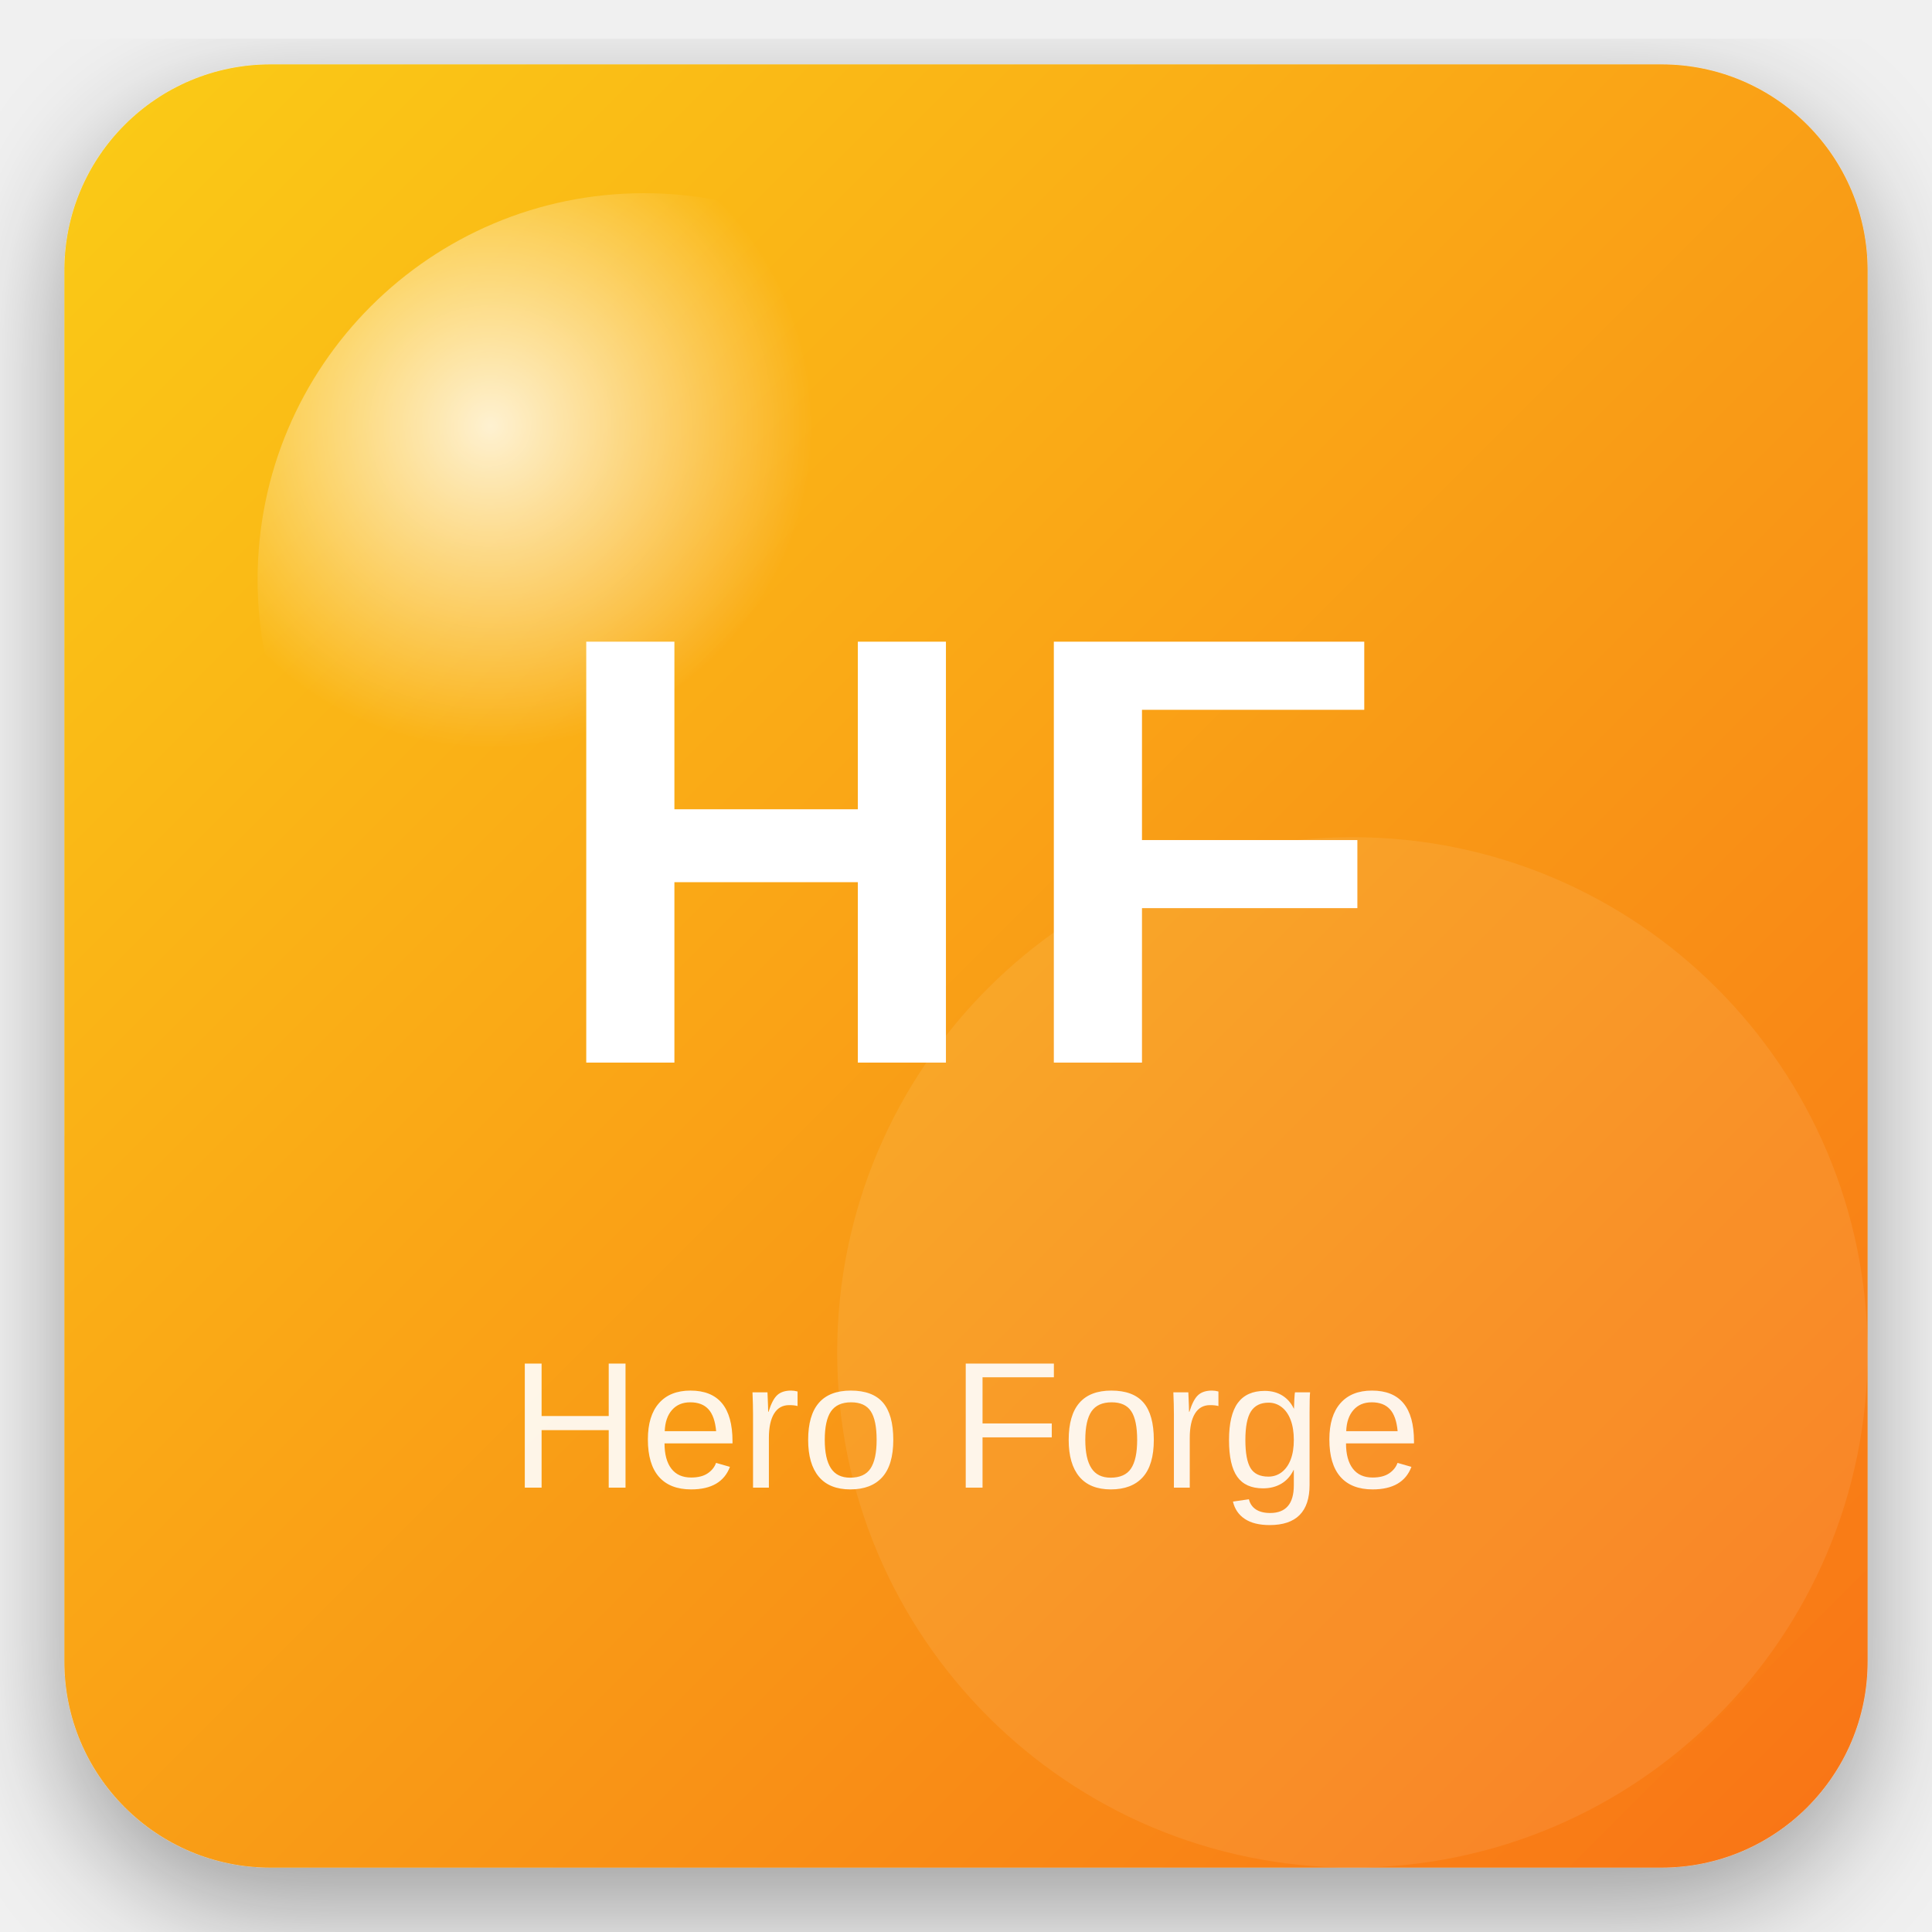
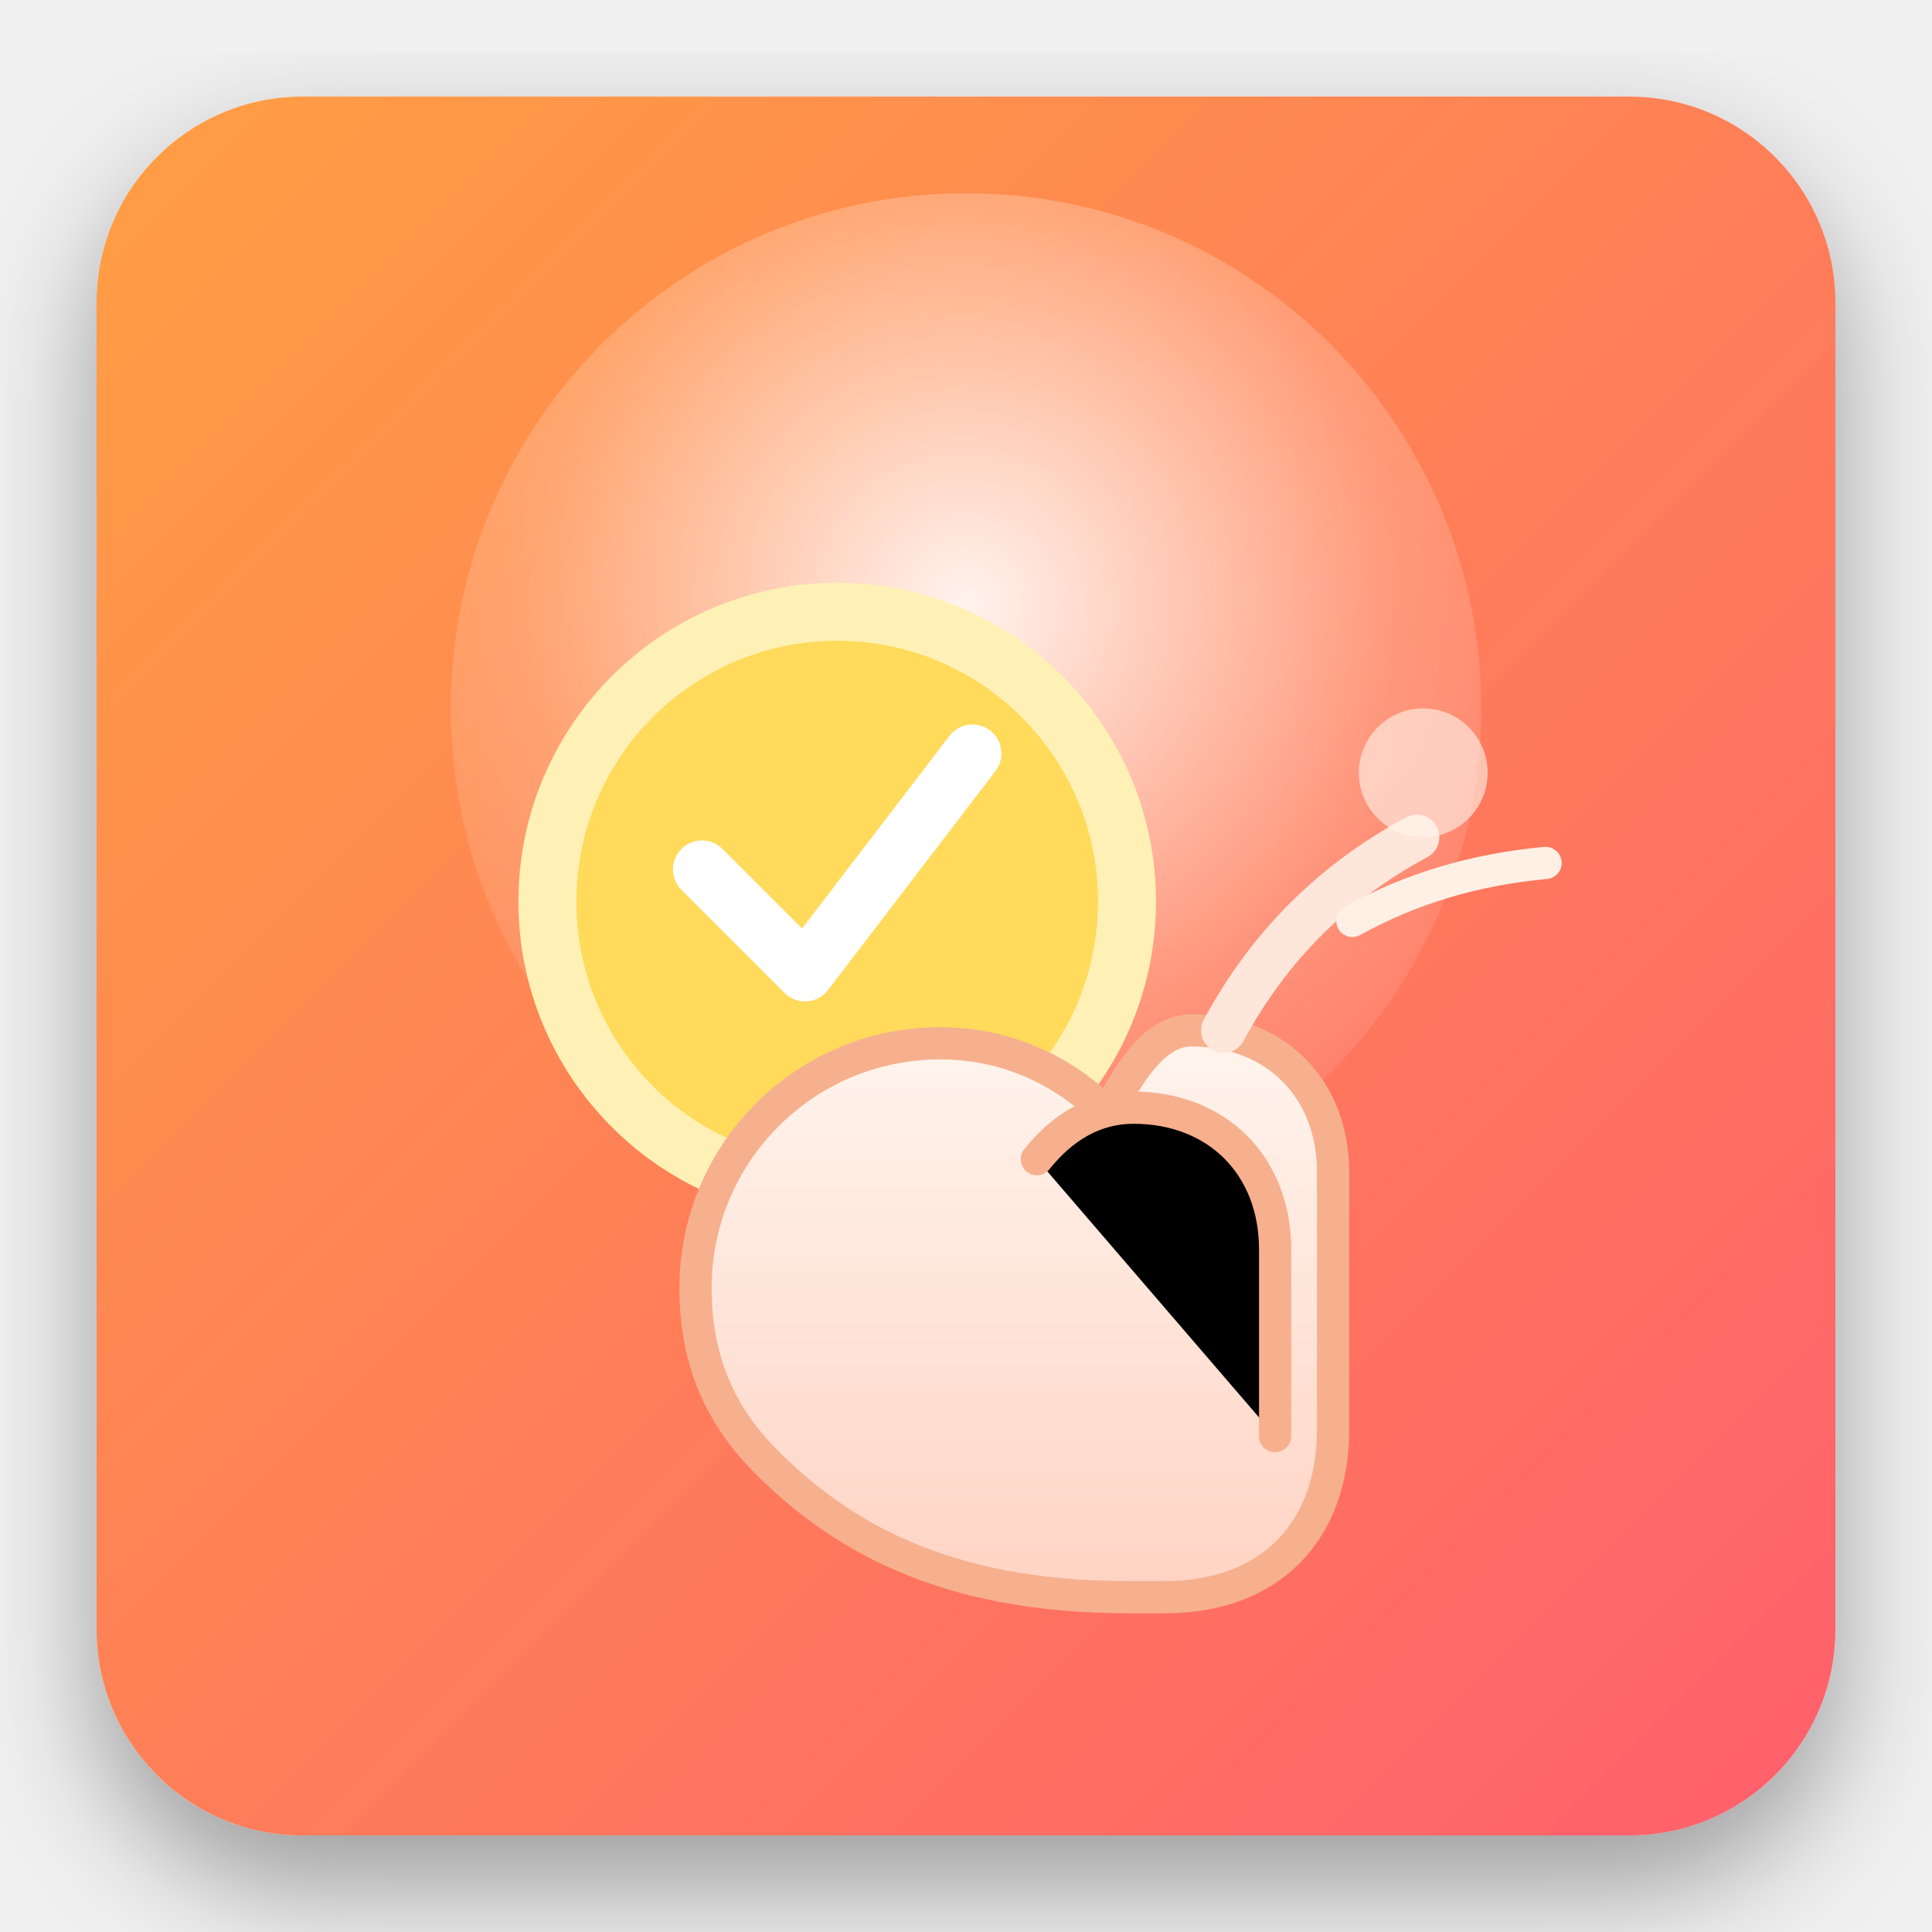
<svg xmlns="http://www.w3.org/2000/svg" width="600" height="600" viewBox="0 0 600 600">
  <defs>
-     <linearGradient id="grad-hero-forge" x1="0%" y1="0%" x2="100%" y2="100%">
-       <stop offset="0%" stop-color="#facc15" />
-       <stop offset="100%" stop-color="#f97316" />
+     <linearGradient id="bg-clicker" x1="0%" y1="0%" x2="100%" y2="100%">
+       <stop offset="0%" stop-color="#ff9f43" />
+       <stop offset="100%" stop-color="#ff5f6d" />
    </linearGradient>
-     <radialGradient id="highlight-hero-forge" cx="30%" cy="30%" r="70%">
-       <stop offset="0%" stop-color="rgba(255,255,255,0.8)" />
-       <stop offset="60%" stop-color="rgba(255,255,255,0.0)" />
-       <stop offset="100%" stop-color="rgba(255,255,255,0.0)" />
+     <radialGradient id="glow" cx="50%" cy="40%" r="70%">
+       <stop offset="0%" stop-color="rgba(255,255,255,0.9)" />
+       <stop offset="60%" stop-color="rgba(255,255,255,0.2)" />
+       <stop offset="100%" stop-color="rgba(255,255,255,0)" />
    </radialGradient>
+     <linearGradient id="finger" x1="0%" y1="0%" x2="0%" y2="100%">
+       <stop offset="0%" stop-color="#fff5ee" />
+       <stop offset="100%" stop-color="#ffd3c3" />
+     </linearGradient>
    <filter id="shadow" x="-20%" y="-20%" width="140%" height="140%">
-       <feDropShadow dx="0" dy="12" stdDeviation="18" flood-color="rgba(0,0,0,0.35)" />
+       <feDropShadow dx="0" dy="16" stdDeviation="18" flood-color="rgba(0,0,0,0.35)" />
    </filter>
  </defs>
-   <rect width="560" height="560" x="20" y="20" rx="64" fill="url(#grad-hero-forge)" filter="url(#shadow)" />
-   <circle cx="200" cy="180" r="120" fill="url(#highlight-hero-forge)" />
-   <circle cx="420" cy="420" r="160" fill="rgba(255,255,255,0.08)" />
-   <text x="50%" y="55%" text-anchor="middle" font-family="'Poppins', 'Segoe UI', 'Arial', sans-serif" font-weight="700" font-size="190" fill="#FFFFFF" letter-spacing="8">HF</text>
-   <text x="50%" y="77%" text-anchor="middle" font-family="'Poppins', 'Segoe UI', 'Arial', sans-serif" font-weight="500" font-size="56" fill="rgba(255,255,255,0.9)">Hero Forge</text>
+   <rect x="30" y="30" width="540" height="540" rx="64" fill="url(#bg-clicker)" filter="url(#shadow)" />
+   <circle cx="300" cy="220" r="160" fill="url(#glow)" />
+   <g transform="translate(140 160)">
+     <g transform="translate(120 120)">
+       <circle cx="0" cy="0" r="90" fill="#ffda5b" stroke="#fff1b5" stroke-width="18" />
+       <path d="M-42 -10l32 32 52-68" fill="none" stroke="#fff" stroke-width="18" stroke-linecap="round" stroke-linejoin="round" />
+     </g>
+     <g transform="translate(170 120)">
+       <path d="M60 40c26 0 44 18 44 44v80c0 32-20 52-52 52h-12c-58 0-90-20-112-42-16-16-22-34-22-54 0-42 34-76 76-76 20 0 38 8 52 22 8-16 16-26 26-26z" fill="url(#finger)" stroke="#f6b08e" stroke-width="10" />
+       <path d="M12 80c8-10 18-16 30-16 26 0 44 18 44 44v58" stroke="#f6b08e" stroke-width="10" stroke-linecap="round" />
+       <path d="M70 40c14-26 34-46 60-60" stroke="#ffe6da" stroke-width="14" stroke-linecap="round" />
+       <path d="M110 6c18-10 38-16 60-18" stroke="#fff0e6" stroke-width="10" stroke-linecap="round" />
+       <circle cx="132" cy="-40" r="20" fill="#fff5ec" opacity="0.6" />
+     </g>
+   </g>
</svg>
